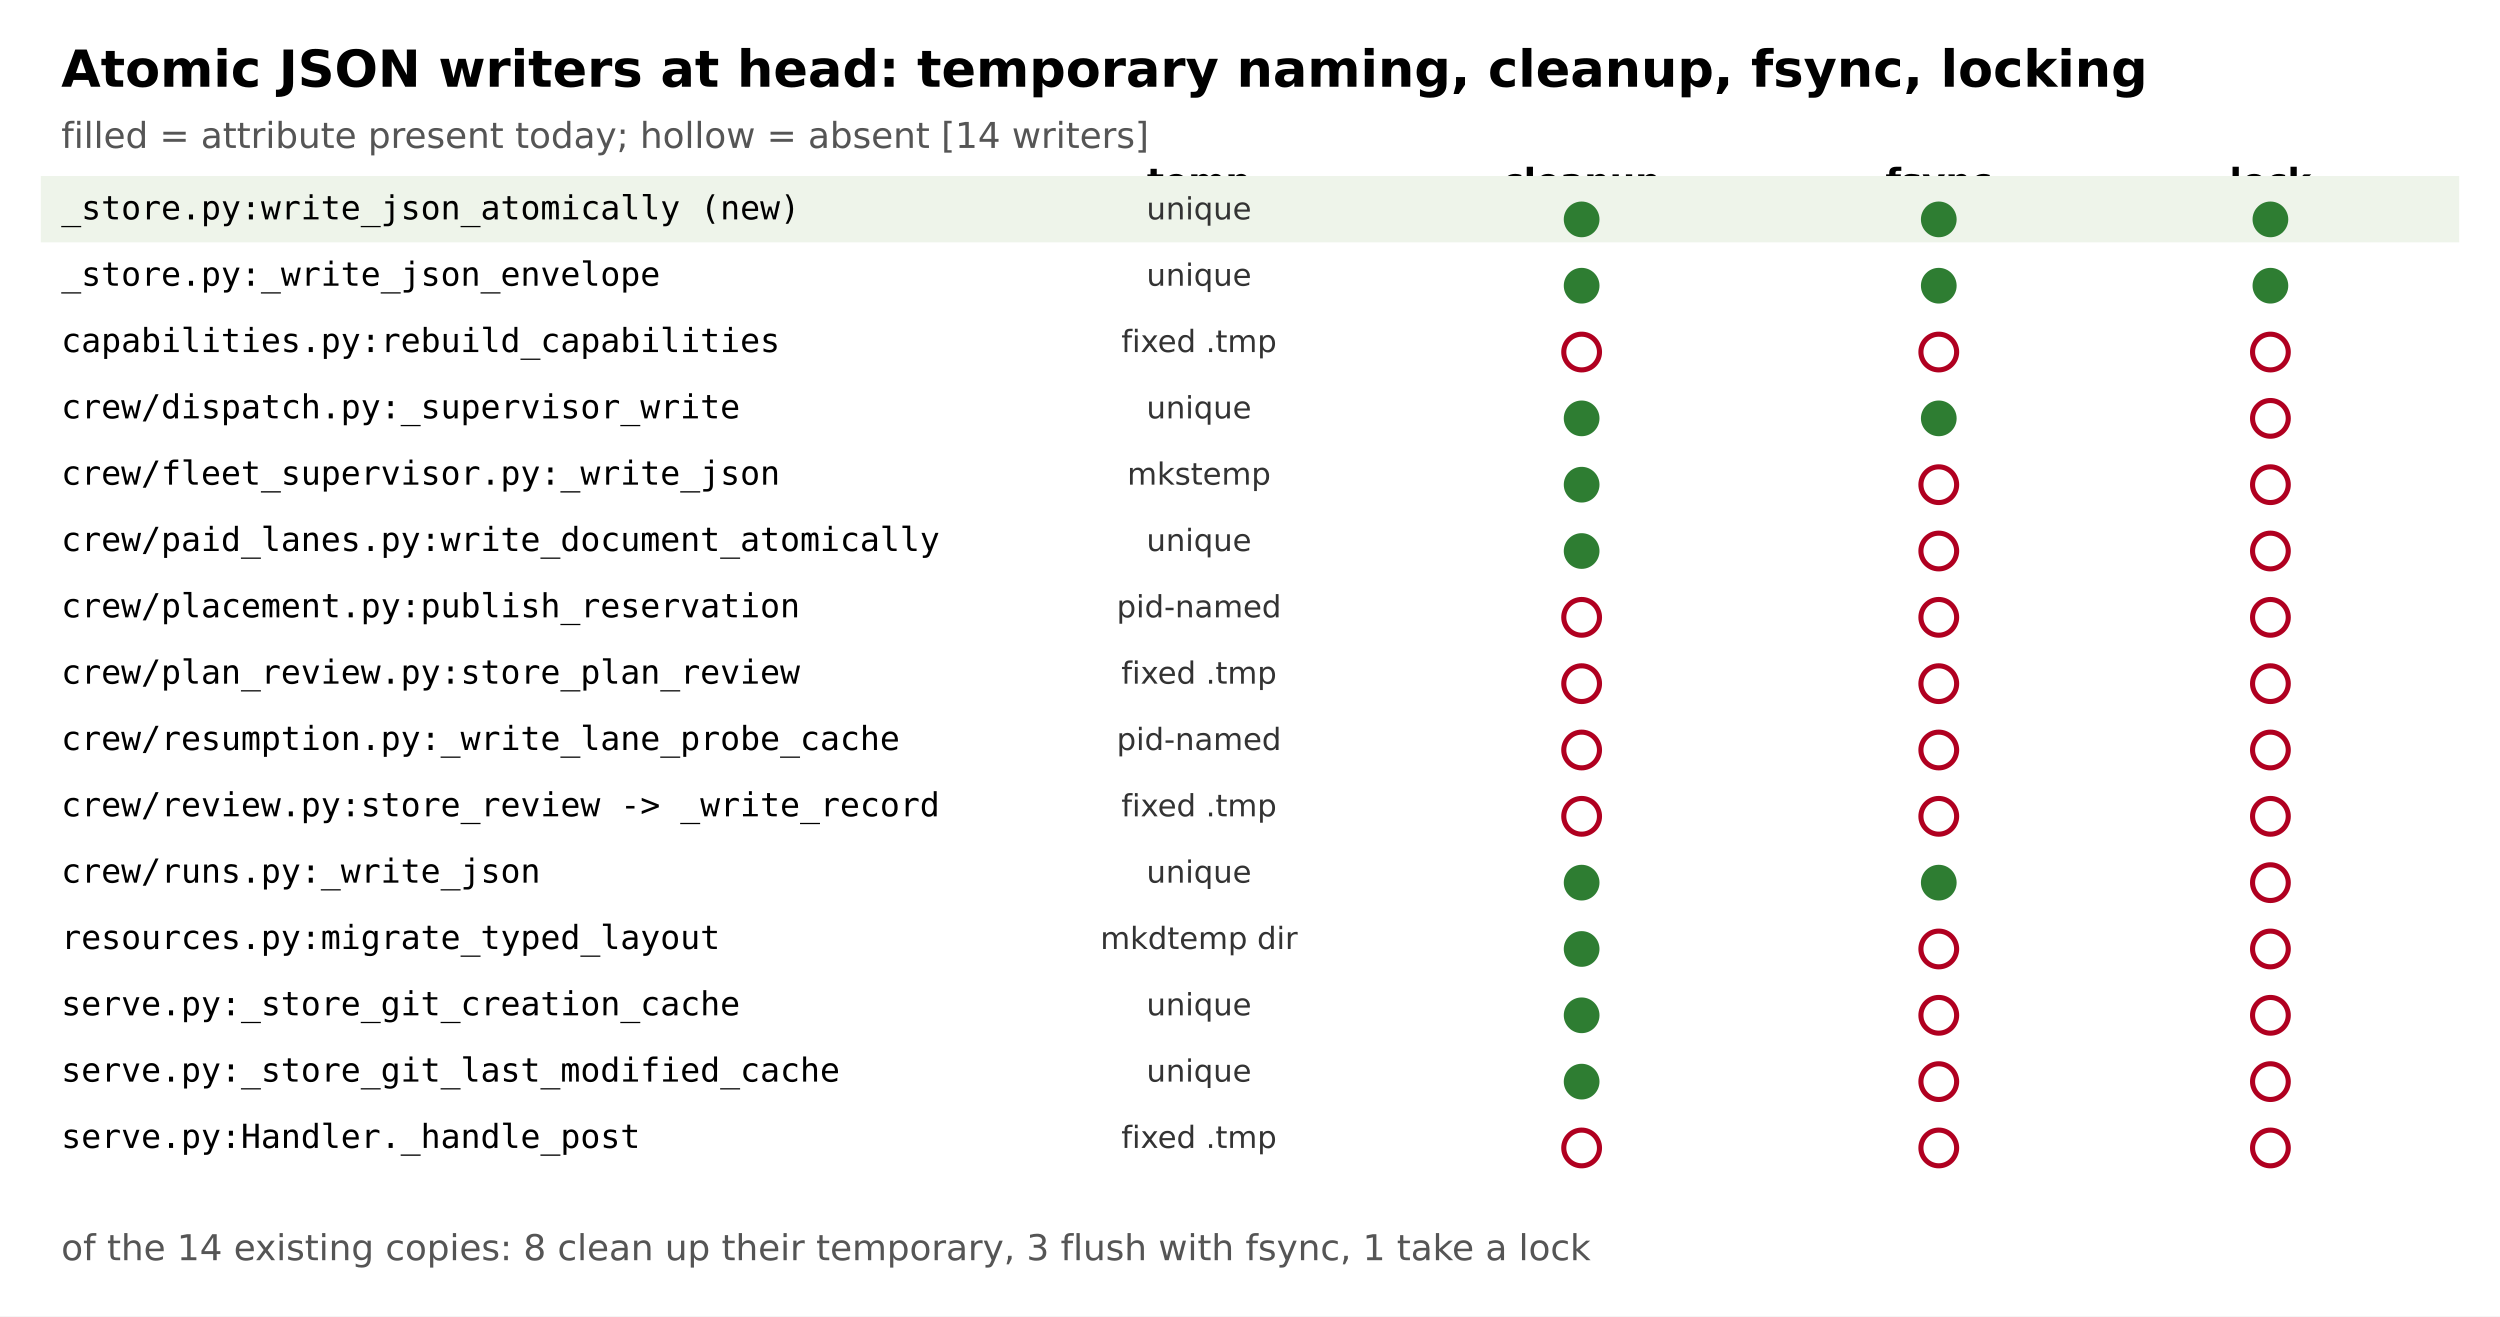
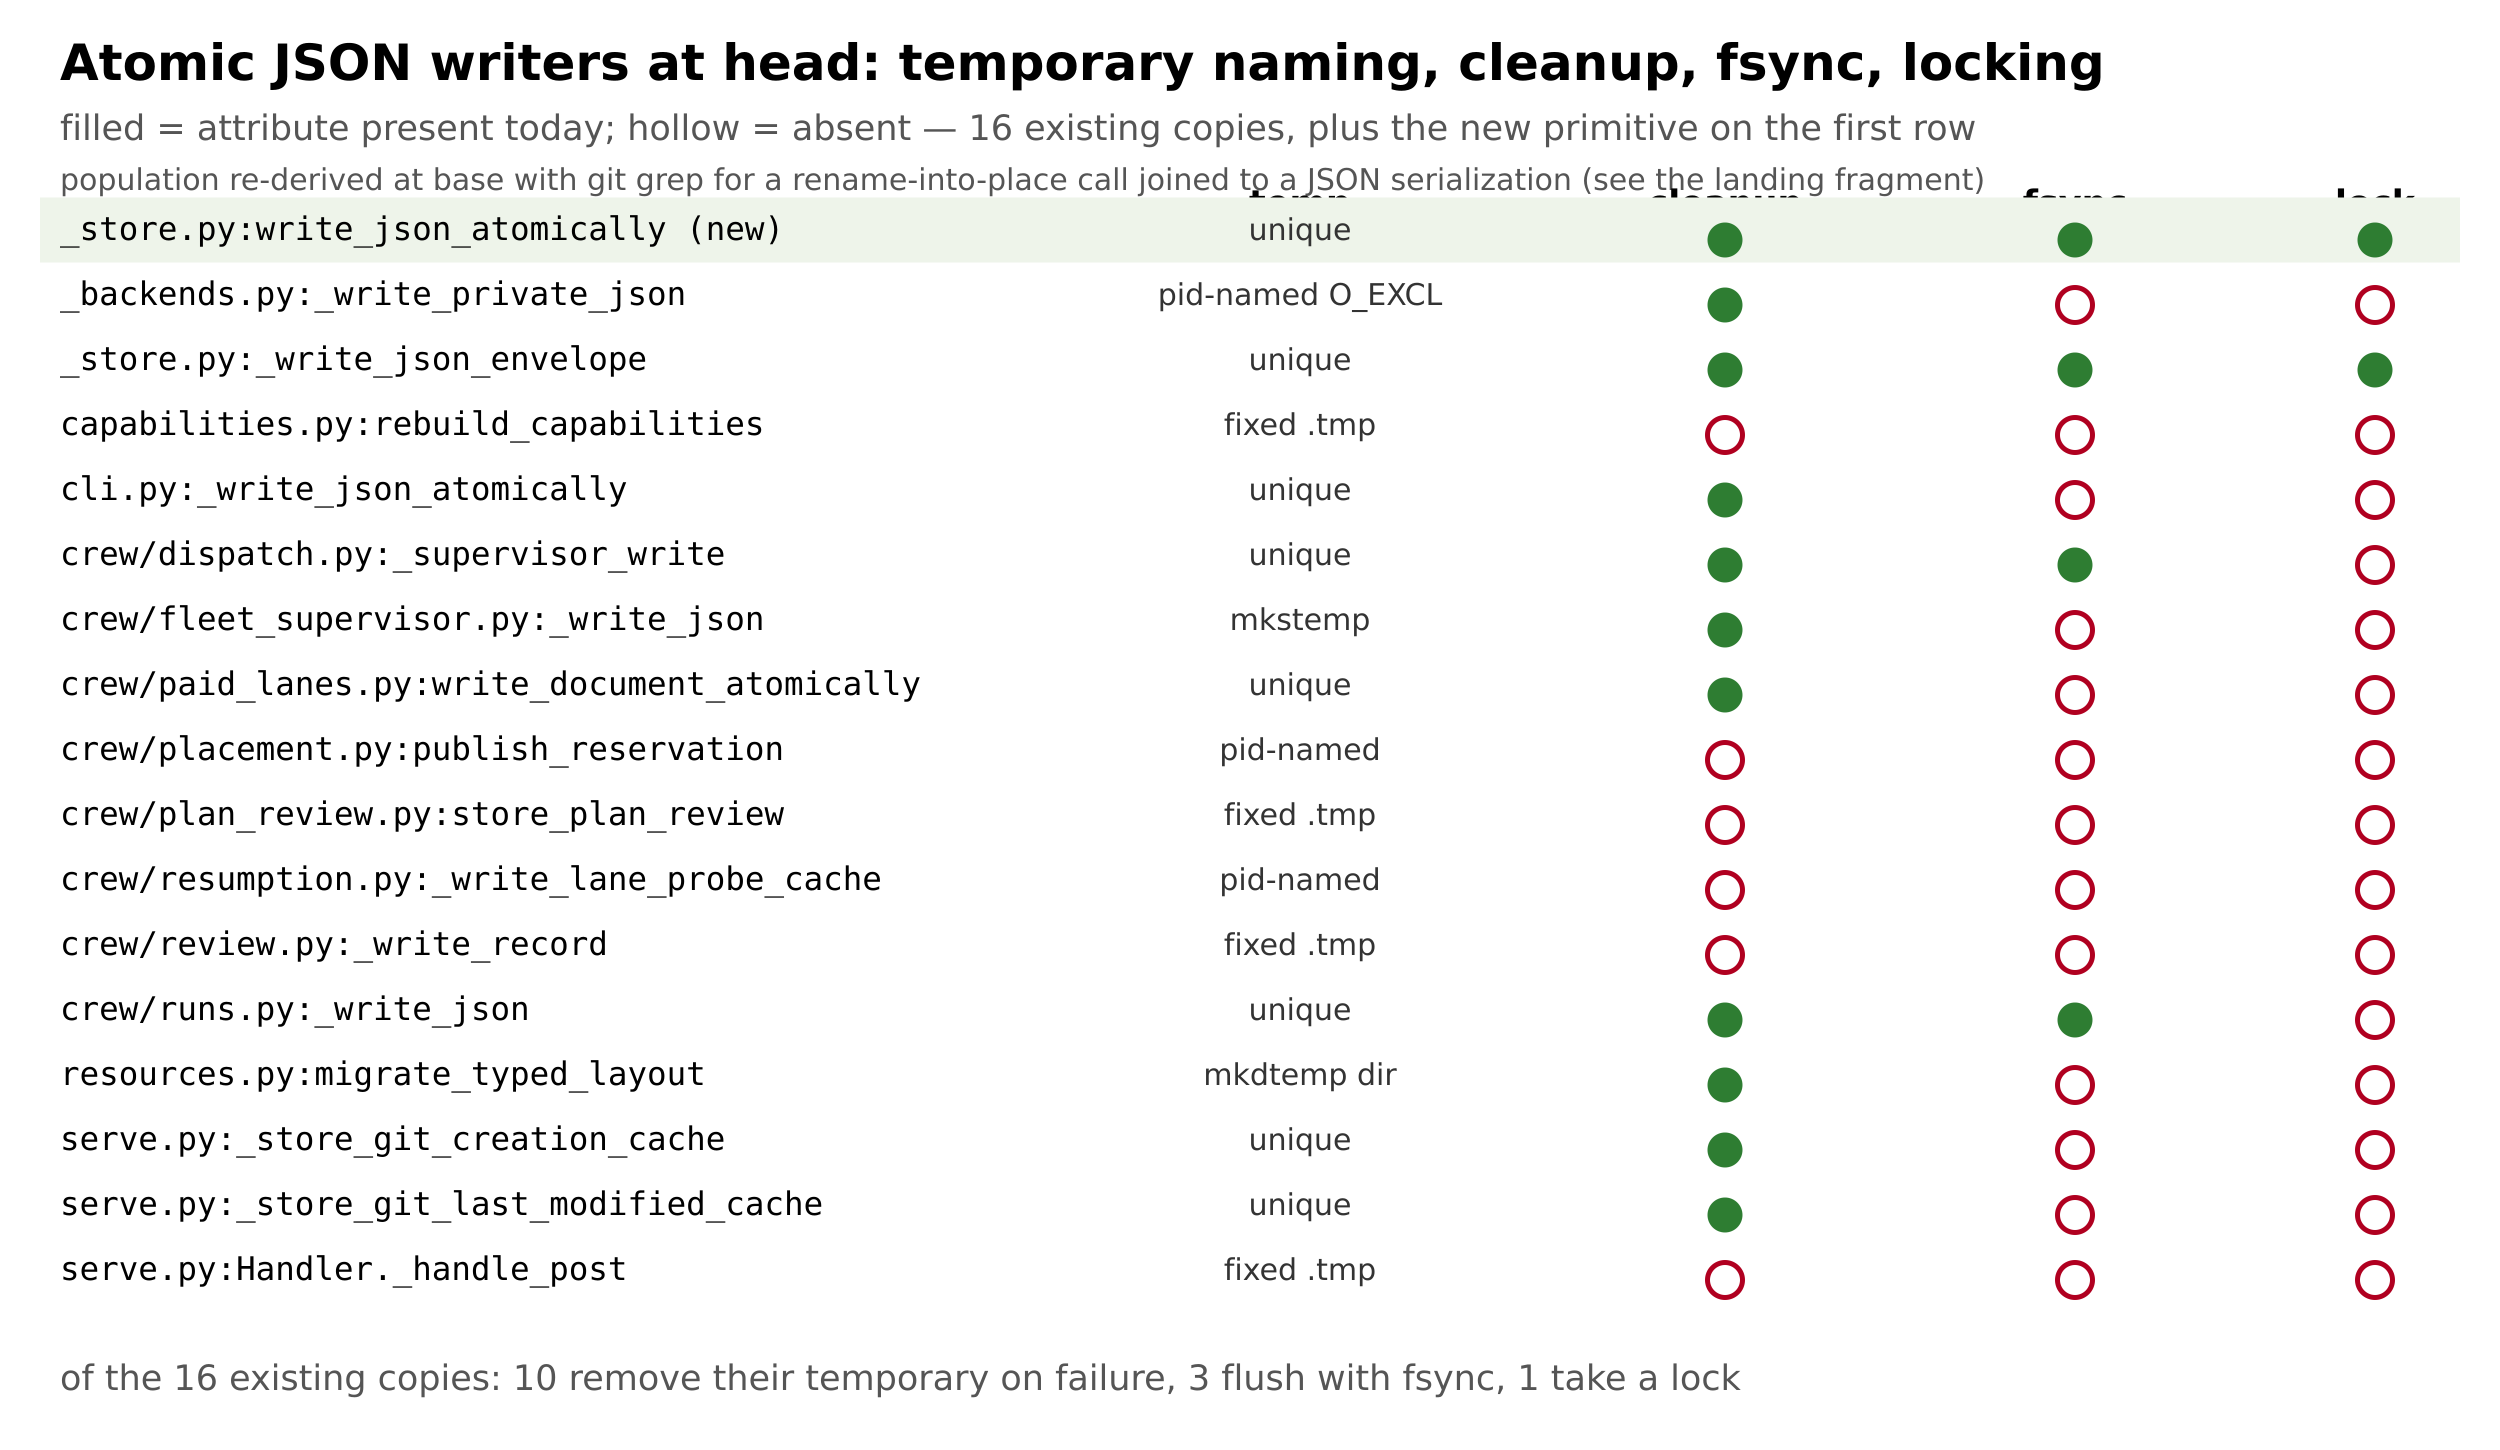
- <svg xmlns="http://www.w3.org/2000/svg" viewBox="0 0 980 516" font-family="DejaVu Sans, sans-serif" font-size="14">
-   <rect width="980" height="516" fill="#ffffff" />
-   <text x="24" y="34" font-size="20" font-weight="bold">Atomic JSON writers at head: temporary naming, cleanup, fsync, locking</text>
-   <text x="24" y="58" fill="#555">filled = attribute present today; hollow = absent [14 writers]</text>
-   <text x="470" y="76" text-anchor="middle" font-weight="bold">temp</text>
-   <text x="620" y="76" text-anchor="middle" font-weight="bold">cleanup</text>
-   <text x="760" y="76" text-anchor="middle" font-weight="bold">fsync</text>
-   <text x="890" y="76" text-anchor="middle" font-weight="bold">lock</text>
-   <rect x="16" y="69" width="948" height="26" fill="#eef4ea" />
-   <text x="24" y="86" font-family="DejaVu Sans Mono, monospace" font-size="13">_store.py:write_json_atomically (new)</text>
-   <text x="470" y="86" text-anchor="middle" font-size="12" fill="#333">unique</text>
-   <circle cx="620" cy="86" r="7" fill="#2e7d32" />
-   <circle cx="760" cy="86" r="7" fill="#2e7d32" />
-   <circle cx="890" cy="86" r="7" fill="#2e7d32" />
-   <text x="24" y="112" font-family="DejaVu Sans Mono, monospace" font-size="13">_store.py:_write_json_envelope</text>
-   <text x="470" y="112" text-anchor="middle" font-size="12" fill="#333">unique</text>
-   <circle cx="620" cy="112" r="7" fill="#2e7d32" />
-   <circle cx="760" cy="112" r="7" fill="#2e7d32" />
-   <circle cx="890" cy="112" r="7" fill="#2e7d32" />
-   <text x="24" y="138" font-family="DejaVu Sans Mono, monospace" font-size="13">capabilities.py:rebuild_capabilities</text>
-   <text x="470" y="138" text-anchor="middle" font-size="12" fill="#333">fixed .tmp</text>
-   <circle cx="620" cy="138" r="7" fill="none" stroke="#b00020" stroke-width="2" />
-   <circle cx="760" cy="138" r="7" fill="none" stroke="#b00020" stroke-width="2" />
-   <circle cx="890" cy="138" r="7" fill="none" stroke="#b00020" stroke-width="2" />
-   <text x="24" y="164" font-family="DejaVu Sans Mono, monospace" font-size="13">crew/dispatch.py:_supervisor_write</text>
-   <text x="470" y="164" text-anchor="middle" font-size="12" fill="#333">unique</text>
-   <circle cx="620" cy="164" r="7" fill="#2e7d32" />
-   <circle cx="760" cy="164" r="7" fill="#2e7d32" />
-   <circle cx="890" cy="164" r="7" fill="none" stroke="#b00020" stroke-width="2" />
-   <text x="24" y="190" font-family="DejaVu Sans Mono, monospace" font-size="13">crew/fleet_supervisor.py:_write_json</text>
-   <text x="470" y="190" text-anchor="middle" font-size="12" fill="#333">mkstemp</text>
-   <circle cx="620" cy="190" r="7" fill="#2e7d32" />
-   <circle cx="760" cy="190" r="7" fill="none" stroke="#b00020" stroke-width="2" />
-   <circle cx="890" cy="190" r="7" fill="none" stroke="#b00020" stroke-width="2" />
-   <text x="24" y="216" font-family="DejaVu Sans Mono, monospace" font-size="13">crew/paid_lanes.py:write_document_atomically</text>
-   <text x="470" y="216" text-anchor="middle" font-size="12" fill="#333">unique</text>
-   <circle cx="620" cy="216" r="7" fill="#2e7d32" />
-   <circle cx="760" cy="216" r="7" fill="none" stroke="#b00020" stroke-width="2" />
-   <circle cx="890" cy="216" r="7" fill="none" stroke="#b00020" stroke-width="2" />
-   <text x="24" y="242" font-family="DejaVu Sans Mono, monospace" font-size="13">crew/placement.py:publish_reservation</text>
-   <text x="470" y="242" text-anchor="middle" font-size="12" fill="#333">pid-named</text>
-   <circle cx="620" cy="242" r="7" fill="none" stroke="#b00020" stroke-width="2" />
-   <circle cx="760" cy="242" r="7" fill="none" stroke="#b00020" stroke-width="2" />
-   <circle cx="890" cy="242" r="7" fill="none" stroke="#b00020" stroke-width="2" />
-   <text x="24" y="268" font-family="DejaVu Sans Mono, monospace" font-size="13">crew/plan_review.py:store_plan_review</text>
-   <text x="470" y="268" text-anchor="middle" font-size="12" fill="#333">fixed .tmp</text>
-   <circle cx="620" cy="268" r="7" fill="none" stroke="#b00020" stroke-width="2" />
-   <circle cx="760" cy="268" r="7" fill="none" stroke="#b00020" stroke-width="2" />
-   <circle cx="890" cy="268" r="7" fill="none" stroke="#b00020" stroke-width="2" />
-   <text x="24" y="294" font-family="DejaVu Sans Mono, monospace" font-size="13">crew/resumption.py:_write_lane_probe_cache</text>
-   <text x="470" y="294" text-anchor="middle" font-size="12" fill="#333">pid-named</text>
-   <circle cx="620" cy="294" r="7" fill="none" stroke="#b00020" stroke-width="2" />
-   <circle cx="760" cy="294" r="7" fill="none" stroke="#b00020" stroke-width="2" />
-   <circle cx="890" cy="294" r="7" fill="none" stroke="#b00020" stroke-width="2" />
-   <text x="24" y="320" font-family="DejaVu Sans Mono, monospace" font-size="13">crew/review.py:store_review -&gt; _write_record</text>
-   <text x="470" y="320" text-anchor="middle" font-size="12" fill="#333">fixed .tmp</text>
-   <circle cx="620" cy="320" r="7" fill="none" stroke="#b00020" stroke-width="2" />
-   <circle cx="760" cy="320" r="7" fill="none" stroke="#b00020" stroke-width="2" />
-   <circle cx="890" cy="320" r="7" fill="none" stroke="#b00020" stroke-width="2" />
-   <text x="24" y="346" font-family="DejaVu Sans Mono, monospace" font-size="13">crew/runs.py:_write_json</text>
-   <text x="470" y="346" text-anchor="middle" font-size="12" fill="#333">unique</text>
-   <circle cx="620" cy="346" r="7" fill="#2e7d32" />
-   <circle cx="760" cy="346" r="7" fill="#2e7d32" />
-   <circle cx="890" cy="346" r="7" fill="none" stroke="#b00020" stroke-width="2" />
-   <text x="24" y="372" font-family="DejaVu Sans Mono, monospace" font-size="13">resources.py:migrate_typed_layout</text>
-   <text x="470" y="372" text-anchor="middle" font-size="12" fill="#333">mkdtemp dir</text>
-   <circle cx="620" cy="372" r="7" fill="#2e7d32" />
-   <circle cx="760" cy="372" r="7" fill="none" stroke="#b00020" stroke-width="2" />
-   <circle cx="890" cy="372" r="7" fill="none" stroke="#b00020" stroke-width="2" />
-   <text x="24" y="398" font-family="DejaVu Sans Mono, monospace" font-size="13">serve.py:_store_git_creation_cache</text>
-   <text x="470" y="398" text-anchor="middle" font-size="12" fill="#333">unique</text>
-   <circle cx="620" cy="398" r="7" fill="#2e7d32" />
-   <circle cx="760" cy="398" r="7" fill="none" stroke="#b00020" stroke-width="2" />
-   <circle cx="890" cy="398" r="7" fill="none" stroke="#b00020" stroke-width="2" />
-   <text x="24" y="424" font-family="DejaVu Sans Mono, monospace" font-size="13">serve.py:_store_git_last_modified_cache</text>
-   <text x="470" y="424" text-anchor="middle" font-size="12" fill="#333">unique</text>
-   <circle cx="620" cy="424" r="7" fill="#2e7d32" />
-   <circle cx="760" cy="424" r="7" fill="none" stroke="#b00020" stroke-width="2" />
-   <circle cx="890" cy="424" r="7" fill="none" stroke="#b00020" stroke-width="2" />
-   <text x="24" y="450" font-family="DejaVu Sans Mono, monospace" font-size="13">serve.py:Handler._handle_post</text>
-   <text x="470" y="450" text-anchor="middle" font-size="12" fill="#333">fixed .tmp</text>
-   <circle cx="620" cy="450" r="7" fill="none" stroke="#b00020" stroke-width="2" />
-   <circle cx="760" cy="450" r="7" fill="none" stroke="#b00020" stroke-width="2" />
-   <circle cx="890" cy="450" r="7" fill="none" stroke="#b00020" stroke-width="2" />
-   <text x="24" y="494" fill="#555">of the 14 existing copies: 8 clean up their temporary, 3 flush with fsync, 1 take a lock</text>
+ <svg xmlns="http://www.w3.org/2000/svg" viewBox="0 0 1000 580" font-family="DejaVu Sans, sans-serif" font-size="14">
+   <rect width="1000" height="580" fill="#ffffff" />
+   <text x="24" y="32" font-size="20" font-weight="bold">Atomic JSON writers at head: temporary naming, cleanup, fsync, locking</text>
+   <text x="24" y="56" fill="#555">filled = attribute present today; hollow = absent — 16 existing copies, plus the new primitive on the first row</text>
+   <text x="24" y="76" fill="#555" font-size="12">population re-derived at base with git grep for a rename-into-place call joined to a JSON serialization (see the landing fragment)</text>
+   <text x="520" y="86" text-anchor="middle" font-weight="bold">temp</text>
+   <text x="690" y="86" text-anchor="middle" font-weight="bold">cleanup</text>
+   <text x="830" y="86" text-anchor="middle" font-weight="bold">fsync</text>
+   <text x="950" y="86" text-anchor="middle" font-weight="bold">lock</text>
+   <rect x="16" y="79" width="968" height="26" fill="#eef4ea" />
+   <text x="24" y="96" font-family="DejaVu Sans Mono, monospace" font-size="13">_store.py:write_json_atomically (new)</text>
+   <text x="520" y="96" text-anchor="middle" font-size="12" fill="#333">unique</text>
+   <circle cx="690" cy="96" r="7" fill="#2e7d32" />
+   <circle cx="830" cy="96" r="7" fill="#2e7d32" />
+   <circle cx="950" cy="96" r="7" fill="#2e7d32" />
+   <text x="24" y="122" font-family="DejaVu Sans Mono, monospace" font-size="13">_backends.py:_write_private_json</text>
+   <text x="520" y="122" text-anchor="middle" font-size="12" fill="#333">pid-named O_EXCL</text>
+   <circle cx="690" cy="122" r="7" fill="#2e7d32" />
+   <circle cx="830" cy="122" r="7" fill="none" stroke="#b00020" stroke-width="2" />
+   <circle cx="950" cy="122" r="7" fill="none" stroke="#b00020" stroke-width="2" />
+   <text x="24" y="148" font-family="DejaVu Sans Mono, monospace" font-size="13">_store.py:_write_json_envelope</text>
+   <text x="520" y="148" text-anchor="middle" font-size="12" fill="#333">unique</text>
+   <circle cx="690" cy="148" r="7" fill="#2e7d32" />
+   <circle cx="830" cy="148" r="7" fill="#2e7d32" />
+   <circle cx="950" cy="148" r="7" fill="#2e7d32" />
+   <text x="24" y="174" font-family="DejaVu Sans Mono, monospace" font-size="13">capabilities.py:rebuild_capabilities</text>
+   <text x="520" y="174" text-anchor="middle" font-size="12" fill="#333">fixed .tmp</text>
+   <circle cx="690" cy="174" r="7" fill="none" stroke="#b00020" stroke-width="2" />
+   <circle cx="830" cy="174" r="7" fill="none" stroke="#b00020" stroke-width="2" />
+   <circle cx="950" cy="174" r="7" fill="none" stroke="#b00020" stroke-width="2" />
+   <text x="24" y="200" font-family="DejaVu Sans Mono, monospace" font-size="13">cli.py:_write_json_atomically</text>
+   <text x="520" y="200" text-anchor="middle" font-size="12" fill="#333">unique</text>
+   <circle cx="690" cy="200" r="7" fill="#2e7d32" />
+   <circle cx="830" cy="200" r="7" fill="none" stroke="#b00020" stroke-width="2" />
+   <circle cx="950" cy="200" r="7" fill="none" stroke="#b00020" stroke-width="2" />
+   <text x="24" y="226" font-family="DejaVu Sans Mono, monospace" font-size="13">crew/dispatch.py:_supervisor_write</text>
+   <text x="520" y="226" text-anchor="middle" font-size="12" fill="#333">unique</text>
+   <circle cx="690" cy="226" r="7" fill="#2e7d32" />
+   <circle cx="830" cy="226" r="7" fill="#2e7d32" />
+   <circle cx="950" cy="226" r="7" fill="none" stroke="#b00020" stroke-width="2" />
+   <text x="24" y="252" font-family="DejaVu Sans Mono, monospace" font-size="13">crew/fleet_supervisor.py:_write_json</text>
+   <text x="520" y="252" text-anchor="middle" font-size="12" fill="#333">mkstemp</text>
+   <circle cx="690" cy="252" r="7" fill="#2e7d32" />
+   <circle cx="830" cy="252" r="7" fill="none" stroke="#b00020" stroke-width="2" />
+   <circle cx="950" cy="252" r="7" fill="none" stroke="#b00020" stroke-width="2" />
+   <text x="24" y="278" font-family="DejaVu Sans Mono, monospace" font-size="13">crew/paid_lanes.py:write_document_atomically</text>
+   <text x="520" y="278" text-anchor="middle" font-size="12" fill="#333">unique</text>
+   <circle cx="690" cy="278" r="7" fill="#2e7d32" />
+   <circle cx="830" cy="278" r="7" fill="none" stroke="#b00020" stroke-width="2" />
+   <circle cx="950" cy="278" r="7" fill="none" stroke="#b00020" stroke-width="2" />
+   <text x="24" y="304" font-family="DejaVu Sans Mono, monospace" font-size="13">crew/placement.py:publish_reservation</text>
+   <text x="520" y="304" text-anchor="middle" font-size="12" fill="#333">pid-named</text>
+   <circle cx="690" cy="304" r="7" fill="none" stroke="#b00020" stroke-width="2" />
+   <circle cx="830" cy="304" r="7" fill="none" stroke="#b00020" stroke-width="2" />
+   <circle cx="950" cy="304" r="7" fill="none" stroke="#b00020" stroke-width="2" />
+   <text x="24" y="330" font-family="DejaVu Sans Mono, monospace" font-size="13">crew/plan_review.py:store_plan_review</text>
+   <text x="520" y="330" text-anchor="middle" font-size="12" fill="#333">fixed .tmp</text>
+   <circle cx="690" cy="330" r="7" fill="none" stroke="#b00020" stroke-width="2" />
+   <circle cx="830" cy="330" r="7" fill="none" stroke="#b00020" stroke-width="2" />
+   <circle cx="950" cy="330" r="7" fill="none" stroke="#b00020" stroke-width="2" />
+   <text x="24" y="356" font-family="DejaVu Sans Mono, monospace" font-size="13">crew/resumption.py:_write_lane_probe_cache</text>
+   <text x="520" y="356" text-anchor="middle" font-size="12" fill="#333">pid-named</text>
+   <circle cx="690" cy="356" r="7" fill="none" stroke="#b00020" stroke-width="2" />
+   <circle cx="830" cy="356" r="7" fill="none" stroke="#b00020" stroke-width="2" />
+   <circle cx="950" cy="356" r="7" fill="none" stroke="#b00020" stroke-width="2" />
+   <text x="24" y="382" font-family="DejaVu Sans Mono, monospace" font-size="13">crew/review.py:_write_record</text>
+   <text x="520" y="382" text-anchor="middle" font-size="12" fill="#333">fixed .tmp</text>
+   <circle cx="690" cy="382" r="7" fill="none" stroke="#b00020" stroke-width="2" />
+   <circle cx="830" cy="382" r="7" fill="none" stroke="#b00020" stroke-width="2" />
+   <circle cx="950" cy="382" r="7" fill="none" stroke="#b00020" stroke-width="2" />
+   <text x="24" y="408" font-family="DejaVu Sans Mono, monospace" font-size="13">crew/runs.py:_write_json</text>
+   <text x="520" y="408" text-anchor="middle" font-size="12" fill="#333">unique</text>
+   <circle cx="690" cy="408" r="7" fill="#2e7d32" />
+   <circle cx="830" cy="408" r="7" fill="#2e7d32" />
+   <circle cx="950" cy="408" r="7" fill="none" stroke="#b00020" stroke-width="2" />
+   <text x="24" y="434" font-family="DejaVu Sans Mono, monospace" font-size="13">resources.py:migrate_typed_layout</text>
+   <text x="520" y="434" text-anchor="middle" font-size="12" fill="#333">mkdtemp dir</text>
+   <circle cx="690" cy="434" r="7" fill="#2e7d32" />
+   <circle cx="830" cy="434" r="7" fill="none" stroke="#b00020" stroke-width="2" />
+   <circle cx="950" cy="434" r="7" fill="none" stroke="#b00020" stroke-width="2" />
+   <text x="24" y="460" font-family="DejaVu Sans Mono, monospace" font-size="13">serve.py:_store_git_creation_cache</text>
+   <text x="520" y="460" text-anchor="middle" font-size="12" fill="#333">unique</text>
+   <circle cx="690" cy="460" r="7" fill="#2e7d32" />
+   <circle cx="830" cy="460" r="7" fill="none" stroke="#b00020" stroke-width="2" />
+   <circle cx="950" cy="460" r="7" fill="none" stroke="#b00020" stroke-width="2" />
+   <text x="24" y="486" font-family="DejaVu Sans Mono, monospace" font-size="13">serve.py:_store_git_last_modified_cache</text>
+   <text x="520" y="486" text-anchor="middle" font-size="12" fill="#333">unique</text>
+   <circle cx="690" cy="486" r="7" fill="#2e7d32" />
+   <circle cx="830" cy="486" r="7" fill="none" stroke="#b00020" stroke-width="2" />
+   <circle cx="950" cy="486" r="7" fill="none" stroke="#b00020" stroke-width="2" />
+   <text x="24" y="512" font-family="DejaVu Sans Mono, monospace" font-size="13">serve.py:Handler._handle_post</text>
+   <text x="520" y="512" text-anchor="middle" font-size="12" fill="#333">fixed .tmp</text>
+   <circle cx="690" cy="512" r="7" fill="none" stroke="#b00020" stroke-width="2" />
+   <circle cx="830" cy="512" r="7" fill="none" stroke="#b00020" stroke-width="2" />
+   <circle cx="950" cy="512" r="7" fill="none" stroke="#b00020" stroke-width="2" />
+   <text x="24" y="556" fill="#555">of the 16 existing copies: 10 remove their temporary on failure, 3 flush with fsync, 1 take a lock</text>
</svg>
